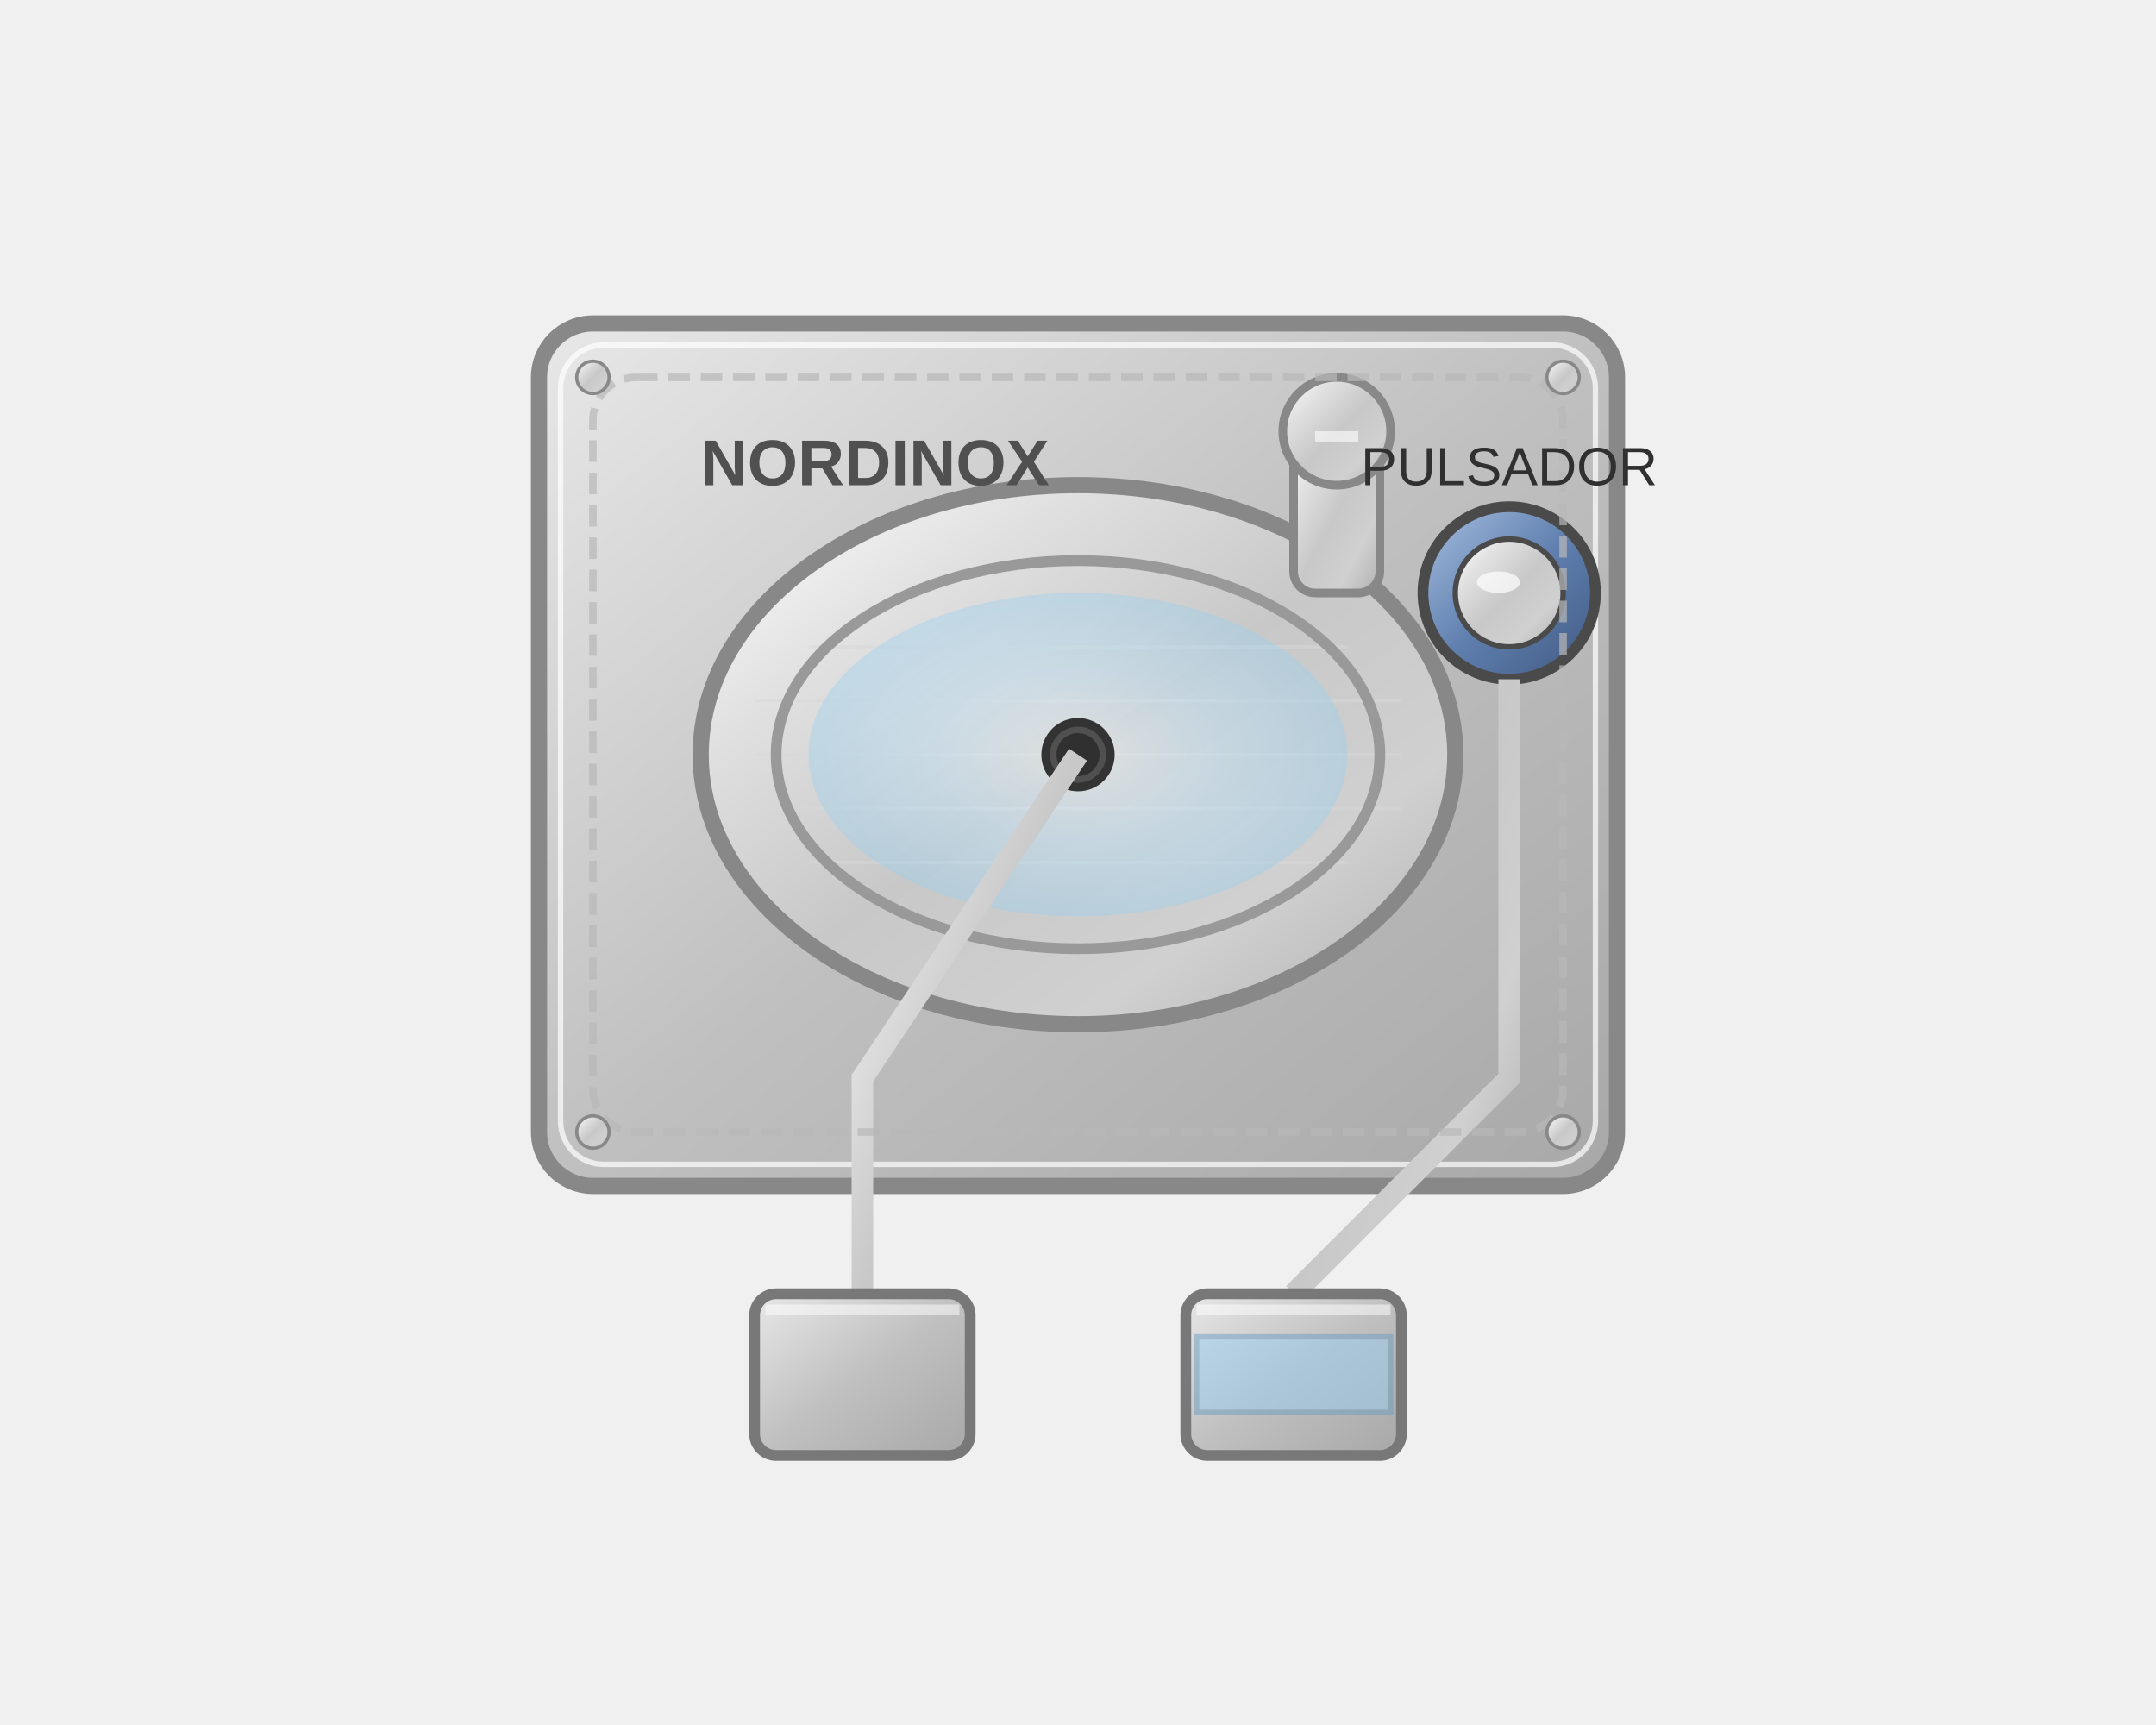
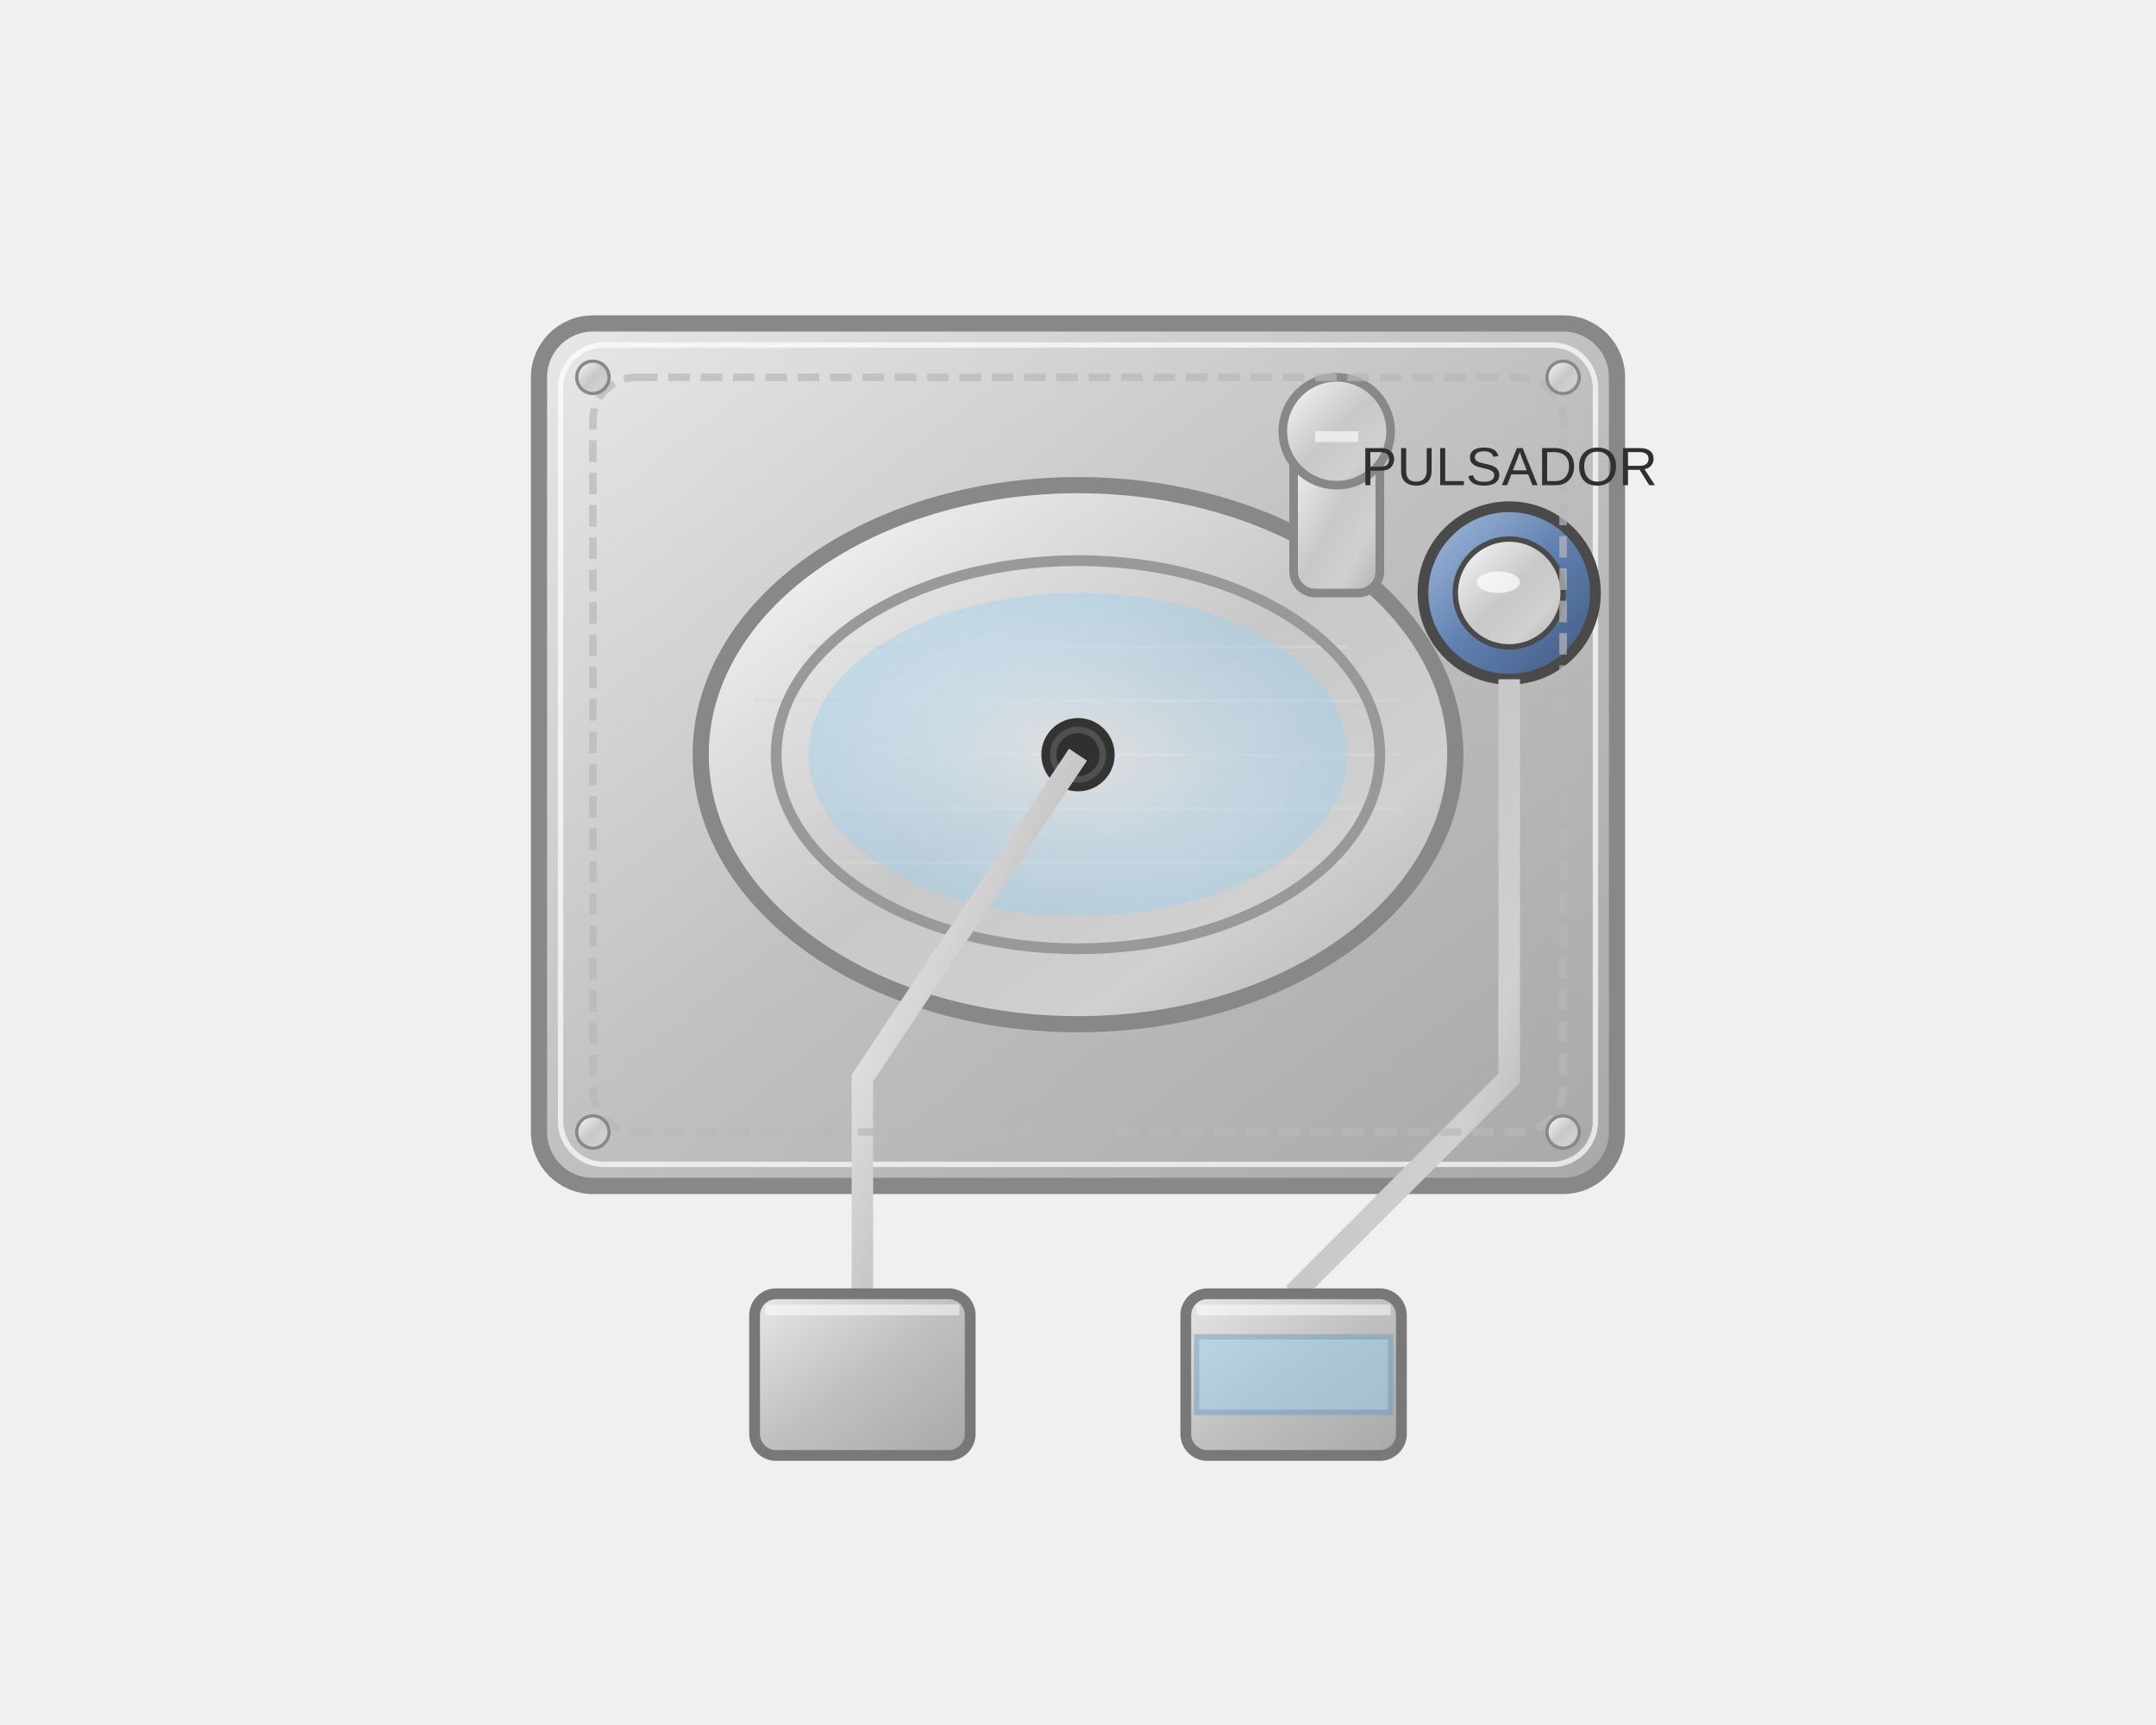
<svg xmlns="http://www.w3.org/2000/svg" width="200" height="160" viewBox="0 0 200 160">
  <defs>
    <linearGradient id="metalBase" x1="0%" y1="0%" x2="100%" y2="100%">
      <stop offset="0%" style="stop-color:#E8E8E8" />
      <stop offset="50%" style="stop-color:#C0C0C0" />
      <stop offset="100%" style="stop-color:#A8A8A8" />
    </linearGradient>
    <linearGradient id="metalShiny" x1="0%" y1="0%" x2="100%" y2="100%">
      <stop offset="0%" style="stop-color:#FFFFFF" />
      <stop offset="25%" style="stop-color:#E0E0E0" />
      <stop offset="50%" style="stop-color:#C8C8C8" />
      <stop offset="75%" style="stop-color:#D0D0D0" />
      <stop offset="100%" style="stop-color:#B0B0B0" />
    </linearGradient>
    <radialGradient id="waterGradient" cx="50%" cy="50%" r="50%" fx="50%" fy="50%">
      <stop offset="0%" style="stop-color:#FFFFFF" />
      <stop offset="50%" style="stop-color:#C2E8FF" />
      <stop offset="100%" style="stop-color:#98D0F0" />
    </radialGradient>
    <linearGradient id="buttonMetal" x1="0%" y1="0%" x2="100%" y2="100%">
      <stop offset="0%" style="stop-color:#A8C0E0" />
      <stop offset="50%" style="stop-color:#6080B0" />
      <stop offset="100%" style="stop-color:#405880" />
    </linearGradient>
  </defs>
  <rect x="50" y="30" width="100" height="80" rx="5" fill="url(#metalBase)" stroke="#888888" stroke-width="1.5" />
  <rect x="52" y="32" width="96" height="76" rx="4" fill="none" stroke="#FFFFFF" stroke-width="0.5" opacity="0.7" />
  <ellipse cx="100" cy="70" rx="35" ry="25" fill="url(#metalShiny)" stroke="#888888" stroke-width="1.5" />
  <g stroke="#D8D8D8" stroke-width="0.3" opacity="0.5">
    <path d="M 70 65 L 130 65" />
    <path d="M 70 70 L 130 70" />
    <path d="M 70 75 L 130 75" />
    <path d="M 75 60 L 125 60" />
    <path d="M 75 80 L 125 80" />
  </g>
  <ellipse cx="100" cy="70" rx="28" ry="18" fill="none" stroke="#999999" stroke-width="1" />
  <ellipse cx="100" cy="70" rx="25" ry="15" fill="url(#waterGradient)" stroke="none" opacity="0.4" />
  <rect x="120" y="40" width="8" height="15" rx="2" fill="url(#metalShiny)" stroke="#888888" stroke-width="0.8" />
  <circle cx="124" cy="40" r="5" fill="url(#metalShiny)" stroke="#888888" stroke-width="0.8" />
  <rect x="122" y="40" width="4" height="1" fill="#FFFFFF" opacity="0.6" />
  <circle cx="140" cy="55" r="8" fill="url(#buttonMetal)" stroke="#4A4A4A" stroke-width="1" />
  <circle cx="140" cy="55" r="5" fill="url(#metalShiny)" stroke="#4A4A4A" stroke-width="0.5" />
  <ellipse cx="139" cy="54" rx="2" ry="1" fill="#FFFFFF" opacity="0.7" />
  <path d="M 140 55 L 124 55" fill="none" stroke="url(#metalShiny)" stroke-width="2" />
  <circle cx="100" cy="70" r="3" fill="#505050" stroke="#333333" stroke-width="0.8" />
  <circle cx="100" cy="70" r="2" fill="#303030" />
  <path d="M 100 70 L 80 100 L 80 120" fill="none" stroke="url(#metalShiny)" stroke-width="2" />
  <rect x="70" y="120" width="20" height="15" rx="2" fill="url(#metalBase)" stroke="#787878" stroke-width="1" />
  <rect x="71" y="121" width="18" height="1" fill="#FFFFFF" opacity="0.5" />
  <path d="M 140 63 L 140 100 L 120 120" fill="none" stroke="url(#metalShiny)" stroke-width="2" />
  <rect x="110" y="120" width="20" height="15" rx="2" fill="url(#metalBase)" stroke="#787878" stroke-width="1" />
  <rect x="111" y="121" width="18" height="1" fill="#FFFFFF" opacity="0.5" />
  <rect x="111" y="124" width="18" height="7" fill="#98D0F0" opacity="0.5" stroke="#6A9BC0" stroke-width="0.5" />
  <rect x="55" y="35" width="90" height="70" rx="4" fill="none" stroke="#B8B8B8" stroke-width="0.7" stroke-dasharray="2,1" opacity="0.7" />
-   <text x="65" y="45" font-family="Arial" font-weight="bold" font-size="6" fill="#505050">NORDINOX</text>
  <text x="140" y="45" font-family="Arial" font-size="5" text-anchor="middle" fill="#303030">PULSADOR</text>
  <circle cx="55" cy="35" r="1.5" fill="url(#metalShiny)" stroke="#888888" stroke-width="0.3" />
  <circle cx="145" cy="35" r="1.5" fill="url(#metalShiny)" stroke="#888888" stroke-width="0.3" />
  <circle cx="55" cy="105" r="1.5" fill="url(#metalShiny)" stroke="#888888" stroke-width="0.3" />
  <circle cx="145" cy="105" r="1.5" fill="url(#metalShiny)" stroke="#888888" stroke-width="0.3" />
</svg>
